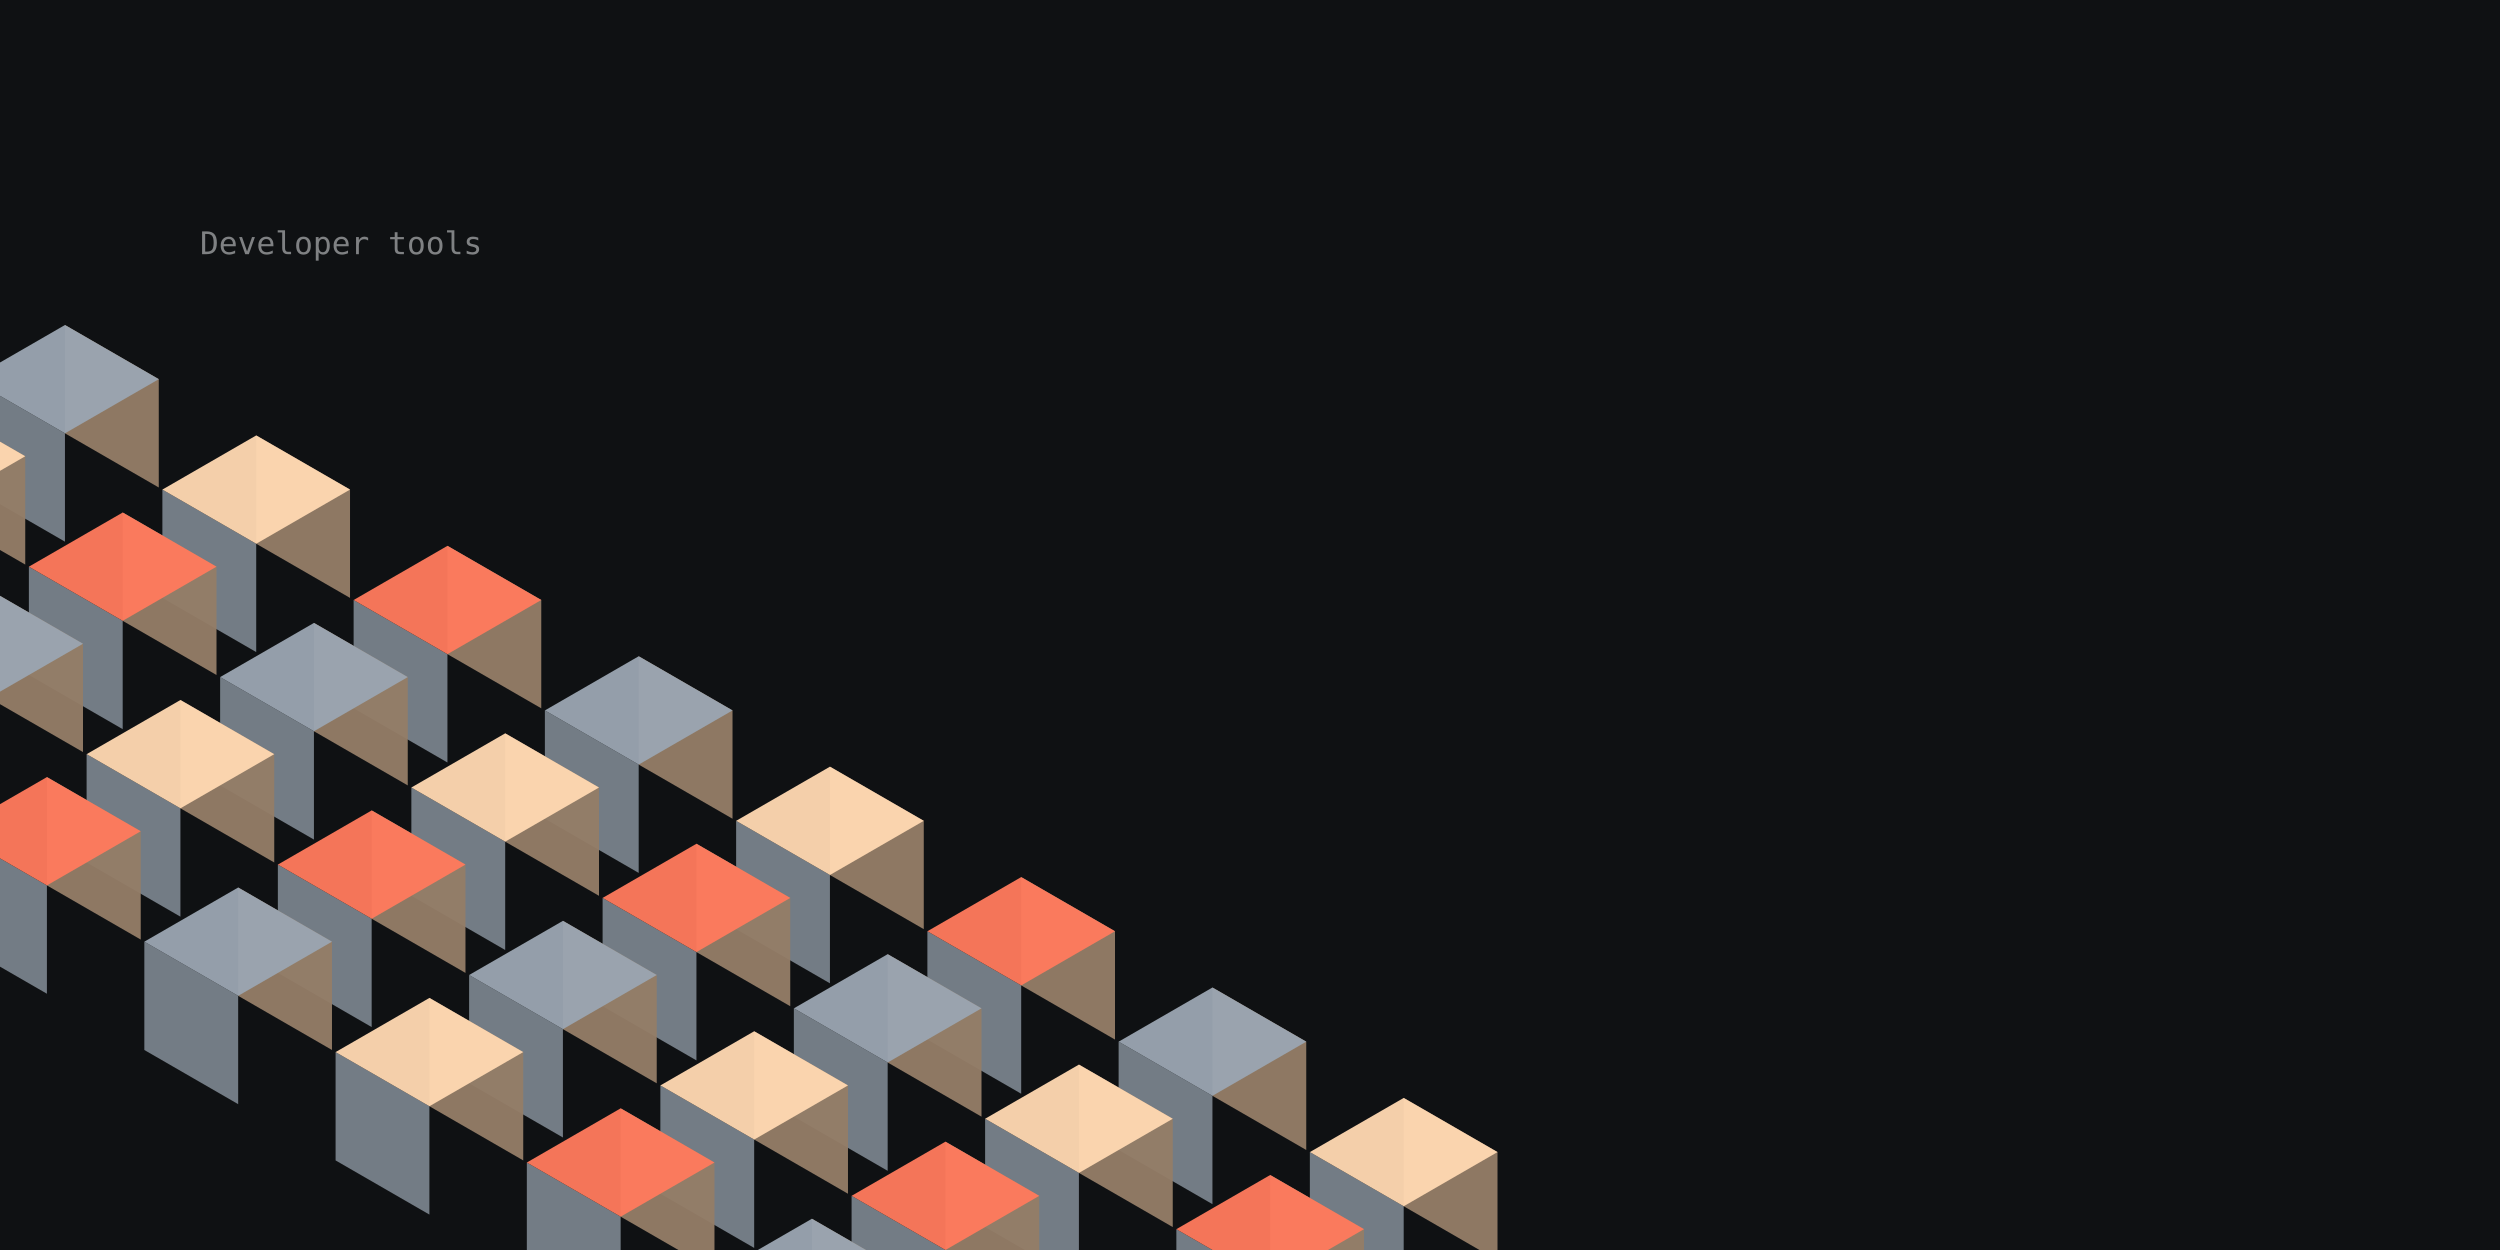
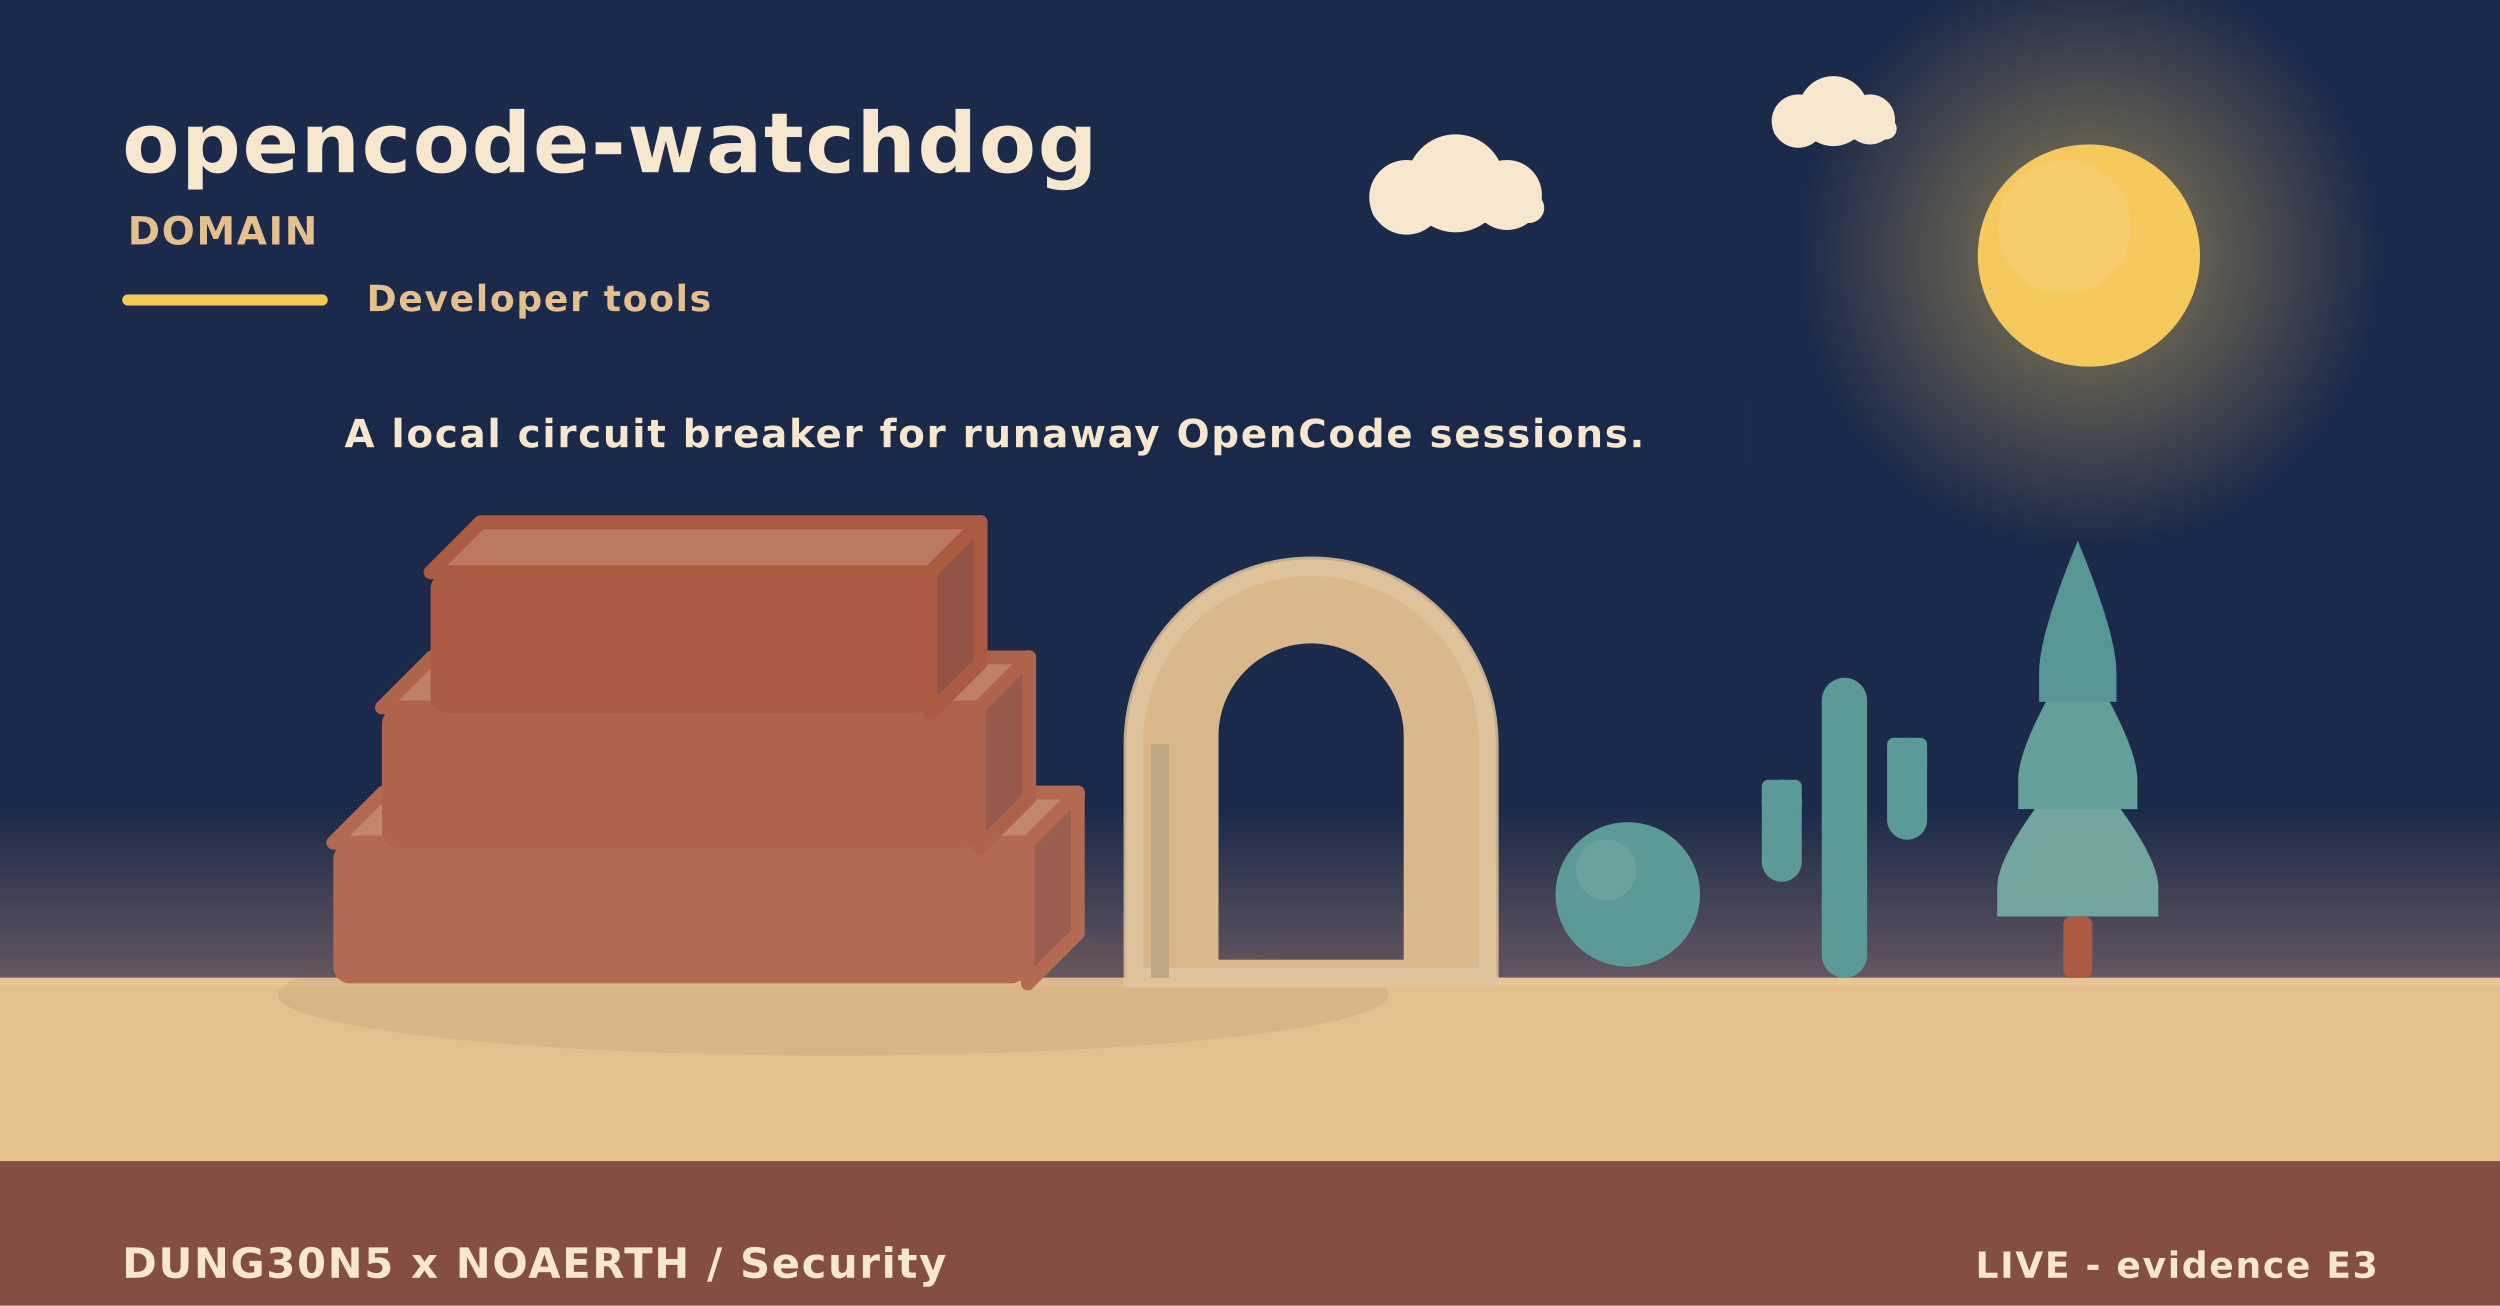
- <svg xmlns="http://www.w3.org/2000/svg" viewBox="0 0 1200 600" width="1200" height="600" role="img" aria-label="opencode-watchdog domain model">
-   <rect width="1200" height="600" fill="#0f1113" />
-   <defs>
-     <linearGradient id="gd" x1="0" y1="0" x2="1" y2="1">
-       <stop offset="0%" stop-color="#ff7a5c" />
-       <stop offset="100%" stop-color="#9aa5b1" />
-     </linearGradient>
-   </defs>
+ <svg xmlns="http://www.w3.org/2000/svg" width="900" height="470" viewBox="0 0 900 470" role="img" aria-label="opencode-watchdog - the problem it addresses">
+   <linearGradient id="skym" x1="0" y1="0" x2="0" y2="1">
+     <stop offset="0" stop-color="#1b2a4a" />
+     <stop offset="0.62" stop-color="#1b2a4a" />
+     <stop offset="1" stop-color="#f3ad8a" />
+   </linearGradient>
+   <rect width="900" height="470" fill="url(#skym)" />
+   <radialGradient id="sunm">
+     <stop offset="0.35" stop-color="#f5c95c" stop-opacity="0.34" />
+     <stop offset="1" stop-color="#f5c95c" stop-opacity="0" />
+   </radialGradient>
+   <circle cx="752" cy="92" r="104" fill="url(#sunm)" />
+   <circle cx="752" cy="92" r="40" fill="#f5c95c" />
+   <circle cx="743.2" cy="81.6" r="24" fill="#f5d27e" opacity="0.5" />
  <g>
-     <polygon points="-60.62,155.00 -15.59,181.00 -15.59,129.00 -60.62,103.00" fill="#947d67" opacity="0.95" />
-     <polygon points="-105.66,181.00 -60.62,207.00 -60.62,155.00 -105.66,129.00" fill="#78818a" opacity="0.95" />
-     <polygon points="-60.62,103.00 -15.59,129.00 -60.62,155.00 -105.66,129.00" fill="#ff7a5c" opacity="0.95" />
+     <circle cx="524" cy="66" r="17.64" fill="#f6e7ce" />
+     <circle cx="506.36" cy="71.04" r="13.44" fill="#f6e7ce" />
+     <circle cx="542.48" cy="70.2" r="12.6" fill="#f6e7ce" />
+     <rect x="493.76" y="69.36" width="62.16" height="10.92" rx="5.46" fill="#f6e7ce" />
  </g>
  <g>
-     <polygon points="31.18,208.00 76.21,234.00 76.21,182.00 31.18,156.00" fill="#947d67" opacity="0.95" />
-     <polygon points="-13.86,234.00 31.18,260.00 31.18,208.00 -13.86,182.00" fill="#78818a" opacity="0.95" />
-     <polygon points="31.18,156.00 76.21,182.00 31.18,208.00 -13.86,182.00" fill="#9aa5b1" opacity="0.95" />
+     <circle cx="660" cy="40" r="12.6" fill="#f6e7ce" />
+     <circle cx="647.4" cy="43.6" r="9.6" fill="#f6e7ce" />
+     <circle cx="673.2" cy="43" r="9" fill="#f6e7ce" />
+     <rect x="638.4" y="42.4" width="44.4" height="7.8" rx="3.9" fill="#f6e7ce" />
  </g>
-   <g>
-     <polygon points="122.98,261.00 168.01,287.00 168.01,235.00 122.98,209.00" fill="#947d67" opacity="0.95" />
-     <polygon points="77.94,287.00 122.98,313.00 122.98,261.00 77.94,235.00" fill="#78818a" opacity="0.95" />
-     <polygon points="122.98,209.00 168.01,235.00 122.98,261.00 77.94,235.00" fill="#ffd8b1" opacity="0.95" />
-   </g>
-   <g>
-     <polygon points="214.77,314.00 259.81,340.00 259.81,288.00 214.77,262.00" fill="#947d67" opacity="0.95" />
-     <polygon points="169.74,340.00 214.77,366.00 214.77,314.00 169.74,288.00" fill="#78818a" opacity="0.95" />
-     <polygon points="214.77,262.00 259.81,288.00 214.77,314.00 169.74,288.00" fill="#ff7a5c" opacity="0.95" />
-   </g>
-   <g>
-     <polygon points="306.57,367.00 351.61,393.00 351.61,341.00 306.57,315.00" fill="#947d67" opacity="0.95" />
-     <polygon points="261.54,393.00 306.57,419.00 306.57,367.00 261.54,341.00" fill="#78818a" opacity="0.95" />
-     <polygon points="306.57,315.00 351.61,341.00 306.57,367.00 261.54,341.00" fill="#9aa5b1" opacity="0.95" />
-   </g>
-   <g>
-     <polygon points="398.37,420.00 443.41,446.00 443.41,394.00 398.37,368.00" fill="#947d67" opacity="0.95" />
-     <polygon points="353.34,446.00 398.37,472.00 398.37,420.00 353.34,394.00" fill="#78818a" opacity="0.95" />
-     <polygon points="398.37,368.00 443.41,394.00 398.37,420.00 353.34,394.00" fill="#ffd8b1" opacity="0.95" />
-   </g>
-   <g>
-     <polygon points="490.17,473.00 535.20,499.00 535.20,447.00 490.17,421.00" fill="#947d67" opacity="0.95" />
-     <polygon points="445.14,499.00 490.17,525.00 490.17,473.00 445.14,447.00" fill="#78818a" opacity="0.95" />
-     <polygon points="490.17,421.00 535.20,447.00 490.17,473.00 445.14,447.00" fill="#ff7a5c" opacity="0.95" />
-   </g>
-   <g>
-     <polygon points="581.97,526.00 627.00,552.00 627.00,500.00 581.97,474.00" fill="#947d67" opacity="0.95" />
-     <polygon points="536.94,552.00 581.97,578.00 581.97,526.00 536.94,500.00" fill="#78818a" opacity="0.95" />
-     <polygon points="581.97,474.00 627.00,500.00 581.97,526.00 536.94,500.00" fill="#9aa5b1" opacity="0.95" />
-   </g>
-   <g>
-     <polygon points="673.77,579.00 718.80,605.00 718.80,553.00 673.77,527.00" fill="#947d67" opacity="0.95" />
-     <polygon points="628.73,605.00 673.77,631.00 673.77,579.00 628.73,553.00" fill="#78818a" opacity="0.95" />
-     <polygon points="673.77,527.00 718.80,553.00 673.77,579.00 628.73,553.00" fill="#ffd8b1" opacity="0.95" />
-   </g>
-   <g>
-     <polygon points="-124.71,192.00 -79.67,218.00 -79.67,166.00 -124.71,140.00" fill="#947d67" opacity="0.95" />
-     <polygon points="-169.74,218.00 -124.71,244.00 -124.71,192.00 -169.74,166.00" fill="#78818a" opacity="0.95" />
-     <polygon points="-124.71,140.00 -79.67,166.00 -124.71,192.00 -169.74,166.00" fill="#9aa5b1" opacity="0.95" />
-   </g>
-   <g>
-     <polygon points="-32.91,245.00 12.12,271.00 12.12,219.00 -32.91,193.00" fill="#947d67" opacity="0.95" />
-     <polygon points="-77.94,271.00 -32.91,297.00 -32.91,245.00 -77.94,219.00" fill="#78818a" opacity="0.95" />
-     <polygon points="-32.91,193.00 12.12,219.00 -32.91,245.00 -77.94,219.00" fill="#ffd8b1" opacity="0.95" />
-   </g>
-   <g>
-     <polygon points="58.89,298.00 103.92,324.00 103.92,272.00 58.89,246.00" fill="#947d67" opacity="0.95" />
-     <polygon points="13.86,324.00 58.89,350.00 58.89,298.00 13.86,272.00" fill="#78818a" opacity="0.95" />
-     <polygon points="58.89,246.00 103.92,272.00 58.89,298.00 13.86,272.00" fill="#ff7a5c" opacity="0.95" />
-   </g>
-   <g>
-     <polygon points="150.69,351.00 195.72,377.00 195.72,325.00 150.69,299.00" fill="#947d67" opacity="0.95" />
-     <polygon points="105.66,377.00 150.69,403.00 150.69,351.00 105.66,325.00" fill="#78818a" opacity="0.95" />
-     <polygon points="150.69,299.00 195.72,325.00 150.69,351.00 105.66,325.00" fill="#9aa5b1" opacity="0.95" />
-   </g>
-   <g>
-     <polygon points="242.49,404.00 287.52,430.00 287.52,378.00 242.49,352.00" fill="#947d67" opacity="0.95" />
-     <polygon points="197.45,430.00 242.49,456.00 242.49,404.00 197.45,378.00" fill="#78818a" opacity="0.95" />
-     <polygon points="242.49,352.00 287.52,378.00 242.49,404.00 197.45,378.00" fill="#ffd8b1" opacity="0.95" />
-   </g>
-   <g>
-     <polygon points="334.29,457.00 379.32,483.00 379.32,431.00 334.29,405.00" fill="#947d67" opacity="0.95" />
-     <polygon points="289.25,483.00 334.29,509.00 334.29,457.00 289.25,431.00" fill="#78818a" opacity="0.95" />
-     <polygon points="334.29,405.00 379.32,431.00 334.29,457.00 289.25,431.00" fill="#ff7a5c" opacity="0.95" />
-   </g>
-   <g>
-     <polygon points="426.08,510.00 471.12,536.00 471.12,484.00 426.08,458.00" fill="#947d67" opacity="0.95" />
-     <polygon points="381.05,536.00 426.08,562.00 426.08,510.00 381.05,484.00" fill="#78818a" opacity="0.95" />
-     <polygon points="426.08,458.00 471.12,484.00 426.08,510.00 381.05,484.00" fill="#9aa5b1" opacity="0.95" />
-   </g>
-   <g>
-     <polygon points="517.88,563.00 562.92,589.00 562.92,537.00 517.88,511.00" fill="#947d67" opacity="0.95" />
-     <polygon points="472.85,589.00 517.88,615.00 517.88,563.00 472.85,537.00" fill="#78818a" opacity="0.95" />
-     <polygon points="517.88,511.00 562.92,537.00 517.88,563.00 472.85,537.00" fill="#ffd8b1" opacity="0.95" />
-   </g>
-   <g>
-     <polygon points="609.68,616.00 654.72,642.00 654.72,590.00 609.68,564.00" fill="#947d67" opacity="0.95" />
-     <polygon points="564.65,642.00 609.68,668.00 609.68,616.00 564.65,590.00" fill="#78818a" opacity="0.95" />
-     <polygon points="609.68,564.00 654.72,590.00 609.68,616.00 564.65,590.00" fill="#ff7a5c" opacity="0.95" />
-   </g>
-   <g>
-     <polygon points="-188.79,229.00 -143.76,255.00 -143.76,203.00 -188.79,177.00" fill="#947d67" opacity="0.95" />
-     <polygon points="-233.83,255.00 -188.79,281.00 -188.79,229.00 -233.83,203.00" fill="#78818a" opacity="0.95" />
-     <polygon points="-188.79,177.00 -143.76,203.00 -188.79,229.00 -233.83,203.00" fill="#ffd8b1" opacity="0.95" />
-   </g>
-   <g>
-     <polygon points="-96.99,282.00 -51.96,308.00 -51.96,256.00 -96.99,230.00" fill="#947d67" opacity="0.95" />
-     <polygon points="-142.03,308.00 -96.99,334.00 -96.99,282.00 -142.03,256.00" fill="#78818a" opacity="0.95" />
-     <polygon points="-96.99,230.00 -51.96,256.00 -96.99,282.00 -142.03,256.00" fill="#ff7a5c" opacity="0.95" />
-   </g>
-   <g>
-     <polygon points="-5.20,335.00 39.84,361.00 39.84,309.00 -5.20,283.00" fill="#947d67" opacity="0.95" />
-     <polygon points="-50.23,361.00 -5.20,387.00 -5.20,335.00 -50.23,309.00" fill="#78818a" opacity="0.95" />
-     <polygon points="-5.20,283.00 39.84,309.00 -5.20,335.00 -50.23,309.00" fill="#9aa5b1" opacity="0.95" />
-   </g>
-   <g>
-     <polygon points="86.60,388.00 131.64,414.00 131.64,362.00 86.60,336.00" fill="#947d67" opacity="0.95" />
-     <polygon points="41.57,414.00 86.60,440.00 86.60,388.00 41.57,362.00" fill="#78818a" opacity="0.95" />
-     <polygon points="86.60,336.00 131.64,362.00 86.60,388.00 41.57,362.00" fill="#ffd8b1" opacity="0.95" />
-   </g>
-   <g>
-     <polygon points="178.40,441.00 223.43,467.00 223.43,415.00 178.40,389.00" fill="#947d67" opacity="0.95" />
-     <polygon points="133.37,467.00 178.40,493.00 178.40,441.00 133.37,415.00" fill="#78818a" opacity="0.95" />
-     <polygon points="178.40,389.00 223.43,415.00 178.40,441.00 133.37,415.00" fill="#ff7a5c" opacity="0.95" />
-   </g>
-   <g>
-     <polygon points="270.20,494.00 315.23,520.00 315.23,468.00 270.20,442.00" fill="#947d67" opacity="0.95" />
-     <polygon points="225.17,520.00 270.20,546.00 270.20,494.00 225.17,468.00" fill="#78818a" opacity="0.95" />
-     <polygon points="270.20,442.00 315.23,468.00 270.20,494.00 225.17,468.00" fill="#9aa5b1" opacity="0.95" />
-   </g>
-   <g>
-     <polygon points="362.00,547.00 407.03,573.00 407.03,521.00 362.00,495.00" fill="#947d67" opacity="0.95" />
-     <polygon points="316.97,573.00 362.00,599.00 362.00,547.00 316.97,521.00" fill="#78818a" opacity="0.95" />
-     <polygon points="362.00,495.00 407.03,521.00 362.00,547.00 316.97,521.00" fill="#ffd8b1" opacity="0.95" />
-   </g>
-   <g>
-     <polygon points="453.80,600.00 498.83,626.00 498.83,574.00 453.80,548.00" fill="#947d67" opacity="0.95" />
-     <polygon points="408.76,626.00 453.80,652.00 453.80,600.00 408.76,574.00" fill="#78818a" opacity="0.95" />
-     <polygon points="453.80,548.00 498.83,574.00 453.80,600.00 408.76,574.00" fill="#ff7a5c" opacity="0.95" />
-   </g>
-   <g>
-     <polygon points="545.60,653.00 590.63,679.00 590.63,627.00 545.60,601.00" fill="#947d67" opacity="0.95" />
-     <polygon points="500.56,679.00 545.60,705.00 545.60,653.00 500.56,627.00" fill="#78818a" opacity="0.95" />
-     <polygon points="545.60,601.00 590.63,627.00 545.60,653.00 500.56,627.00" fill="#9aa5b1" opacity="0.95" />
-   </g>
-   <g>
-     <polygon points="-252.88,266.00 -207.85,292.00 -207.85,240.00 -252.88,214.00" fill="#947d67" opacity="0.95" />
-     <polygon points="-297.91,292.00 -252.88,318.00 -252.88,266.00 -297.91,240.00" fill="#78818a" opacity="0.95" />
-     <polygon points="-252.88,214.00 -207.85,240.00 -252.88,266.00 -297.91,240.00" fill="#ff7a5c" opacity="0.95" />
-   </g>
-   <g>
-     <polygon points="-161.08,319.00 -116.05,345.00 -116.05,293.00 -161.08,267.00" fill="#947d67" opacity="0.95" />
-     <polygon points="-206.11,345.00 -161.08,371.00 -161.08,319.00 -206.11,293.00" fill="#78818a" opacity="0.95" />
-     <polygon points="-161.08,267.00 -116.05,293.00 -161.08,319.00 -206.11,293.00" fill="#9aa5b1" opacity="0.95" />
-   </g>
-   <g>
-     <polygon points="-69.28,372.00 -24.25,398.00 -24.25,346.00 -69.28,320.00" fill="#947d67" opacity="0.95" />
-     <polygon points="-114.32,398.00 -69.28,424.00 -69.28,372.00 -114.32,346.00" fill="#78818a" opacity="0.95" />
-     <polygon points="-69.28,320.00 -24.25,346.00 -69.28,372.00 -114.32,346.00" fill="#ffd8b1" opacity="0.95" />
-   </g>
-   <g>
-     <polygon points="22.52,425.00 67.55,451.00 67.55,399.00 22.52,373.00" fill="#947d67" opacity="0.95" />
-     <polygon points="-22.52,451.00 22.52,477.00 22.52,425.00 -22.52,399.00" fill="#78818a" opacity="0.95" />
-     <polygon points="22.52,373.00 67.55,399.00 22.52,425.00 -22.52,399.00" fill="#ff7a5c" opacity="0.95" />
-   </g>
-   <g>
-     <polygon points="114.32,478.00 159.35,504.00 159.35,452.00 114.32,426.00" fill="#947d67" opacity="0.95" />
-     <polygon points="69.28,504.00 114.32,530.00 114.32,478.00 69.28,452.00" fill="#78818a" opacity="0.95" />
-     <polygon points="114.32,426.00 159.35,452.00 114.32,478.00 69.28,452.00" fill="#9aa5b1" opacity="0.95" />
-   </g>
-   <g>
-     <polygon points="206.11,531.00 251.15,557.00 251.15,505.00 206.11,479.00" fill="#947d67" opacity="0.95" />
-     <polygon points="161.08,557.00 206.11,583.00 206.11,531.00 161.08,505.00" fill="#78818a" opacity="0.95" />
-     <polygon points="206.11,479.00 251.15,505.00 206.11,531.00 161.08,505.00" fill="#ffd8b1" opacity="0.95" />
-   </g>
-   <g>
-     <polygon points="297.91,584.00 342.95,610.00 342.95,558.00 297.91,532.00" fill="#947d67" opacity="0.95" />
-     <polygon points="252.88,610.00 297.91,636.00 297.91,584.00 252.88,558.00" fill="#78818a" opacity="0.95" />
-     <polygon points="297.91,532.00 342.95,558.00 297.91,584.00 252.88,558.00" fill="#ff7a5c" opacity="0.95" />
-   </g>
-   <g>
-     <polygon points="389.71,637.00 434.74,663.00 434.74,611.00 389.71,585.00" fill="#947d67" opacity="0.95" />
-     <polygon points="344.68,663.00 389.71,689.00 389.71,637.00 344.68,611.00" fill="#78818a" opacity="0.95" />
-     <polygon points="389.71,585.00 434.74,611.00 389.71,637.00 344.68,611.00" fill="#9aa5b1" opacity="0.95" />
-   </g>
-   <g>
-     <polygon points="481.51,690.00 526.54,716.00 526.54,664.00 481.51,638.00" fill="#947d67" opacity="0.95" />
-     <polygon points="436.48,716.00 481.51,742.00 481.51,690.00 436.48,664.00" fill="#78818a" opacity="0.95" />
-     <polygon points="481.51,638.00 526.54,664.00 481.51,690.00 436.48,664.00" fill="#ffd8b1" opacity="0.95" />
-   </g>
-   <text x="96" y="122" font-family="ui-monospace,Menlo,monospace" font-size="15" fill="rgba(241,243,245,0.500)">Developer tools</text>
+   <rect x="0" y="352" width="900" height="118" fill="#e3c08d" />
+   <rect x="0" y="352" width="900" height="3" fill="#e6c596" />
+   <text x="44" y="62" font-family="Verdana,DejaVu Sans,sans-serif" font-size="30" font-weight="700" letter-spacing="0.6" fill="#f6e7ce" text-anchor="start">opencode-watchdog</text>
+   <text x="46" y="88" font-family="Verdana,DejaVu Sans,sans-serif" font-size="14" font-weight="700" letter-spacing="0.6" fill="#e3c08d" text-anchor="start">DOMAIN</text>
+   <rect x="44" y="106" width="74" height="4" rx="2" fill="#f5c95c" />
+   <text x="132" y="112" font-family="Verdana,DejaVu Sans,sans-serif" font-size="13" font-weight="700" letter-spacing="0.6" fill="#e3c08d" text-anchor="start">Developer tools</text>
+   <ellipse cx="300" cy="358" rx="200" ry="22" fill="rgba(138,90,68,0.11)" />
+   <path d="M120,303.33 L370,303.33 L388,285.33 L138,285.33 Z" fill="#c3866d" stroke="#b46a52" stroke-width="5" stroke-linejoin="round" />
+   <path d="M370,303.33 L388,285.33 L388,336 L370,354 Z" fill="#9a5f51" stroke="#b46a52" stroke-width="5" stroke-linejoin="round" />
+   <rect x="120" y="303.33" width="250" height="50.67" rx="6" fill="#b46a52" />
+   <path d="M137.5,254.67 L352.5,254.67 L370.5,236.67 L155.5,236.67 Z" fill="#bf8068" stroke="#b0634b" stroke-width="5" stroke-linejoin="round" />
+   <path d="M352.5,254.67 L370.5,236.67 L370.5,287.33 L352.5,305.33 Z" fill="#97594b" stroke="#b0634b" stroke-width="5" stroke-linejoin="round" />
+   <rect x="137.5" y="254.67" width="215" height="50.67" rx="6" fill="#b0634b" />
+   <path d="M155,206 L335,206 L353,188 L173,188 Z" fill="#bc7a62" stroke="#ac5b43" stroke-width="5" stroke-linejoin="round" />
+   <path d="M335,206 L353,188 L353,238.67 L335,256.67 Z" fill="#935344" stroke="#ac5b43" stroke-width="5" stroke-linejoin="round" />
+   <rect x="155" y="206" width="180" height="50.67" rx="6" fill="#ac5b43" />
+   <path d="M408,352 L408,267.84 A64,64 0 0 1 536,267.84 L536,352 Z M436.16,348 L436.16,264.97 A35.84,35.84 0 0 1 507.84,264.97 L507.84,348 Z" fill="#d9b98c" fill-rule="evenodd" stroke="#d9b98c" stroke-width="5" stroke-linejoin="round" />
+   <path d="M408,352 L408,267.84 A64,64 0 0 1 536,267.84 L536,352 Z" fill="none" stroke="#e0c49c" stroke-width="7" stroke-linecap="round" opacity="0.85" />
+   <rect x="414.4" y="267.84" width="6.4" height="84.16" fill="#bea583" />
+   <circle cx="586" cy="322" r="26" fill="#5b9a97" />
+   <circle cx="578.2" cy="313.16" r="10.92" fill="#7aa9a2" opacity="0.55" />
+   <rect x="655.84" y="244" width="16.32" height="108" rx="8.16" fill="#5b9a97" />
+   <rect x="634.24" y="280.72" width="14.4" height="36.72" rx="7.2" fill="#5b9a97" />
+   <rect x="634.24" y="280.72" width="14.4" height="10.8" rx="2.4" fill="#5b9a97" />
+   <rect x="679.36" y="265.6" width="14.4" height="36.72" rx="7.2" fill="#5b9a97" />
+   <rect x="679.36" y="265.6" width="14.4" height="10.8" rx="2.4" fill="#5b9a97" />
+   <rect x="742.78" y="329.92" width="10.44" height="22.08" rx="2.9" fill="#ac5b43" />
+   <path d="M748,271.96 Q719,305.58 719,319.49 Q719,329.92 719,329.92 L777,329.92 Q777,329.92 777,319.49 Q777,305.58 748,271.96 Z" fill="#74a6a0" />
+   <path d="M748,233.32 Q726.54,266.94 726.54,280.85 Q726.54,291.28 726.54,291.28 L769.46,291.28 Q769.46,291.28 769.46,280.85 Q769.46,266.94 748,233.32 Z" fill="#649f9a" />
+   <path d="M748,194.68 Q734.08,228.3 734.08,242.21 Q734.08,252.64 734.08,252.64 L761.92,252.64 Q761.92,252.64 761.92,242.21 Q761.92,228.3 748,194.68 Z" fill="#589694" />
+   <rect x="108" y="132" width="520" height="46" rx="12" fill="rgba(27,42,74,0.42)" opacity="0.94" />
+   <text x="124" y="161" font-family="Verdana,DejaVu Sans,sans-serif" font-size="14" font-weight="700" letter-spacing="0.6" fill="#f6e7ce" text-anchor="start">A local circuit breaker for runaway OpenCode sessions.</text>
+   <rect x="0" y="418" width="900" height="52" rx="0" fill="#7e4740" opacity="0.94" />
+   <text x="44" y="460" font-family="Verdana,DejaVu Sans,sans-serif" font-size="15" font-weight="700" letter-spacing="0.6" fill="#f6e7ce" text-anchor="start">DUNG30N5 x NOAERTH  /  Security</text>
+   <text x="856" y="460" font-family="Verdana,DejaVu Sans,sans-serif" font-size="13" font-weight="700" letter-spacing="0.6" fill="#f6e7ce" text-anchor="end">LIVE  -  evidence E3</text>
</svg>
